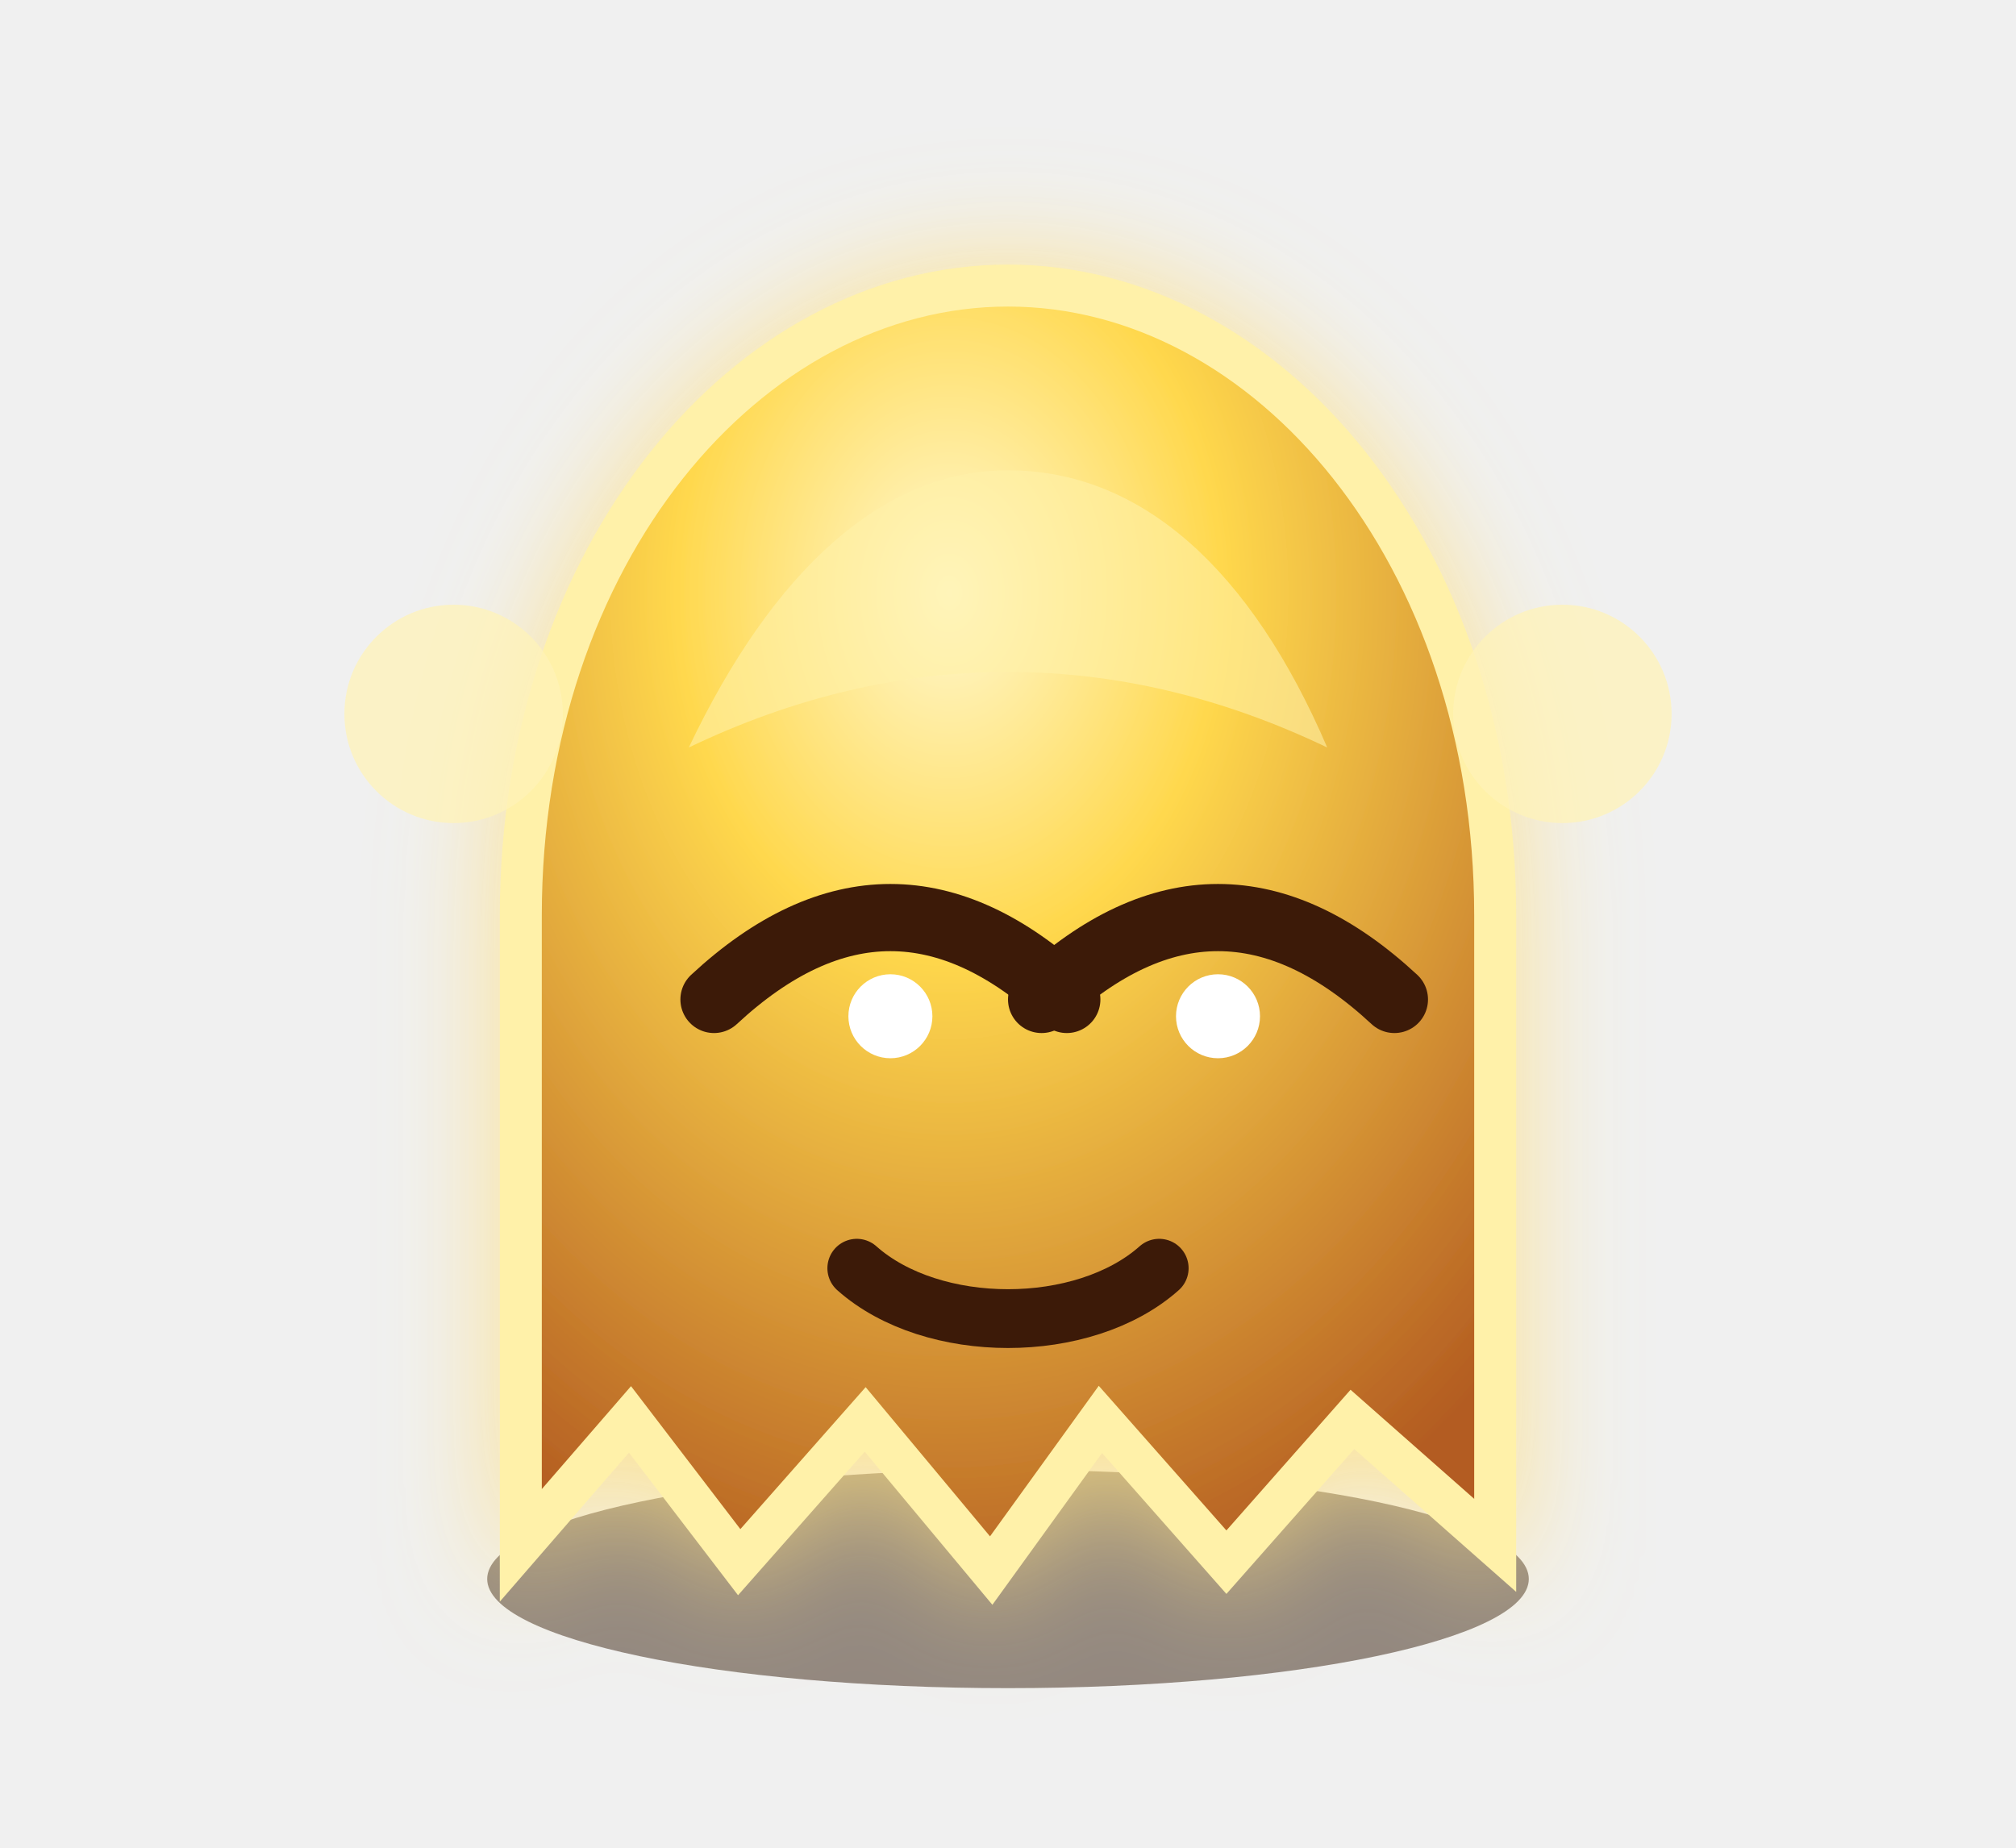
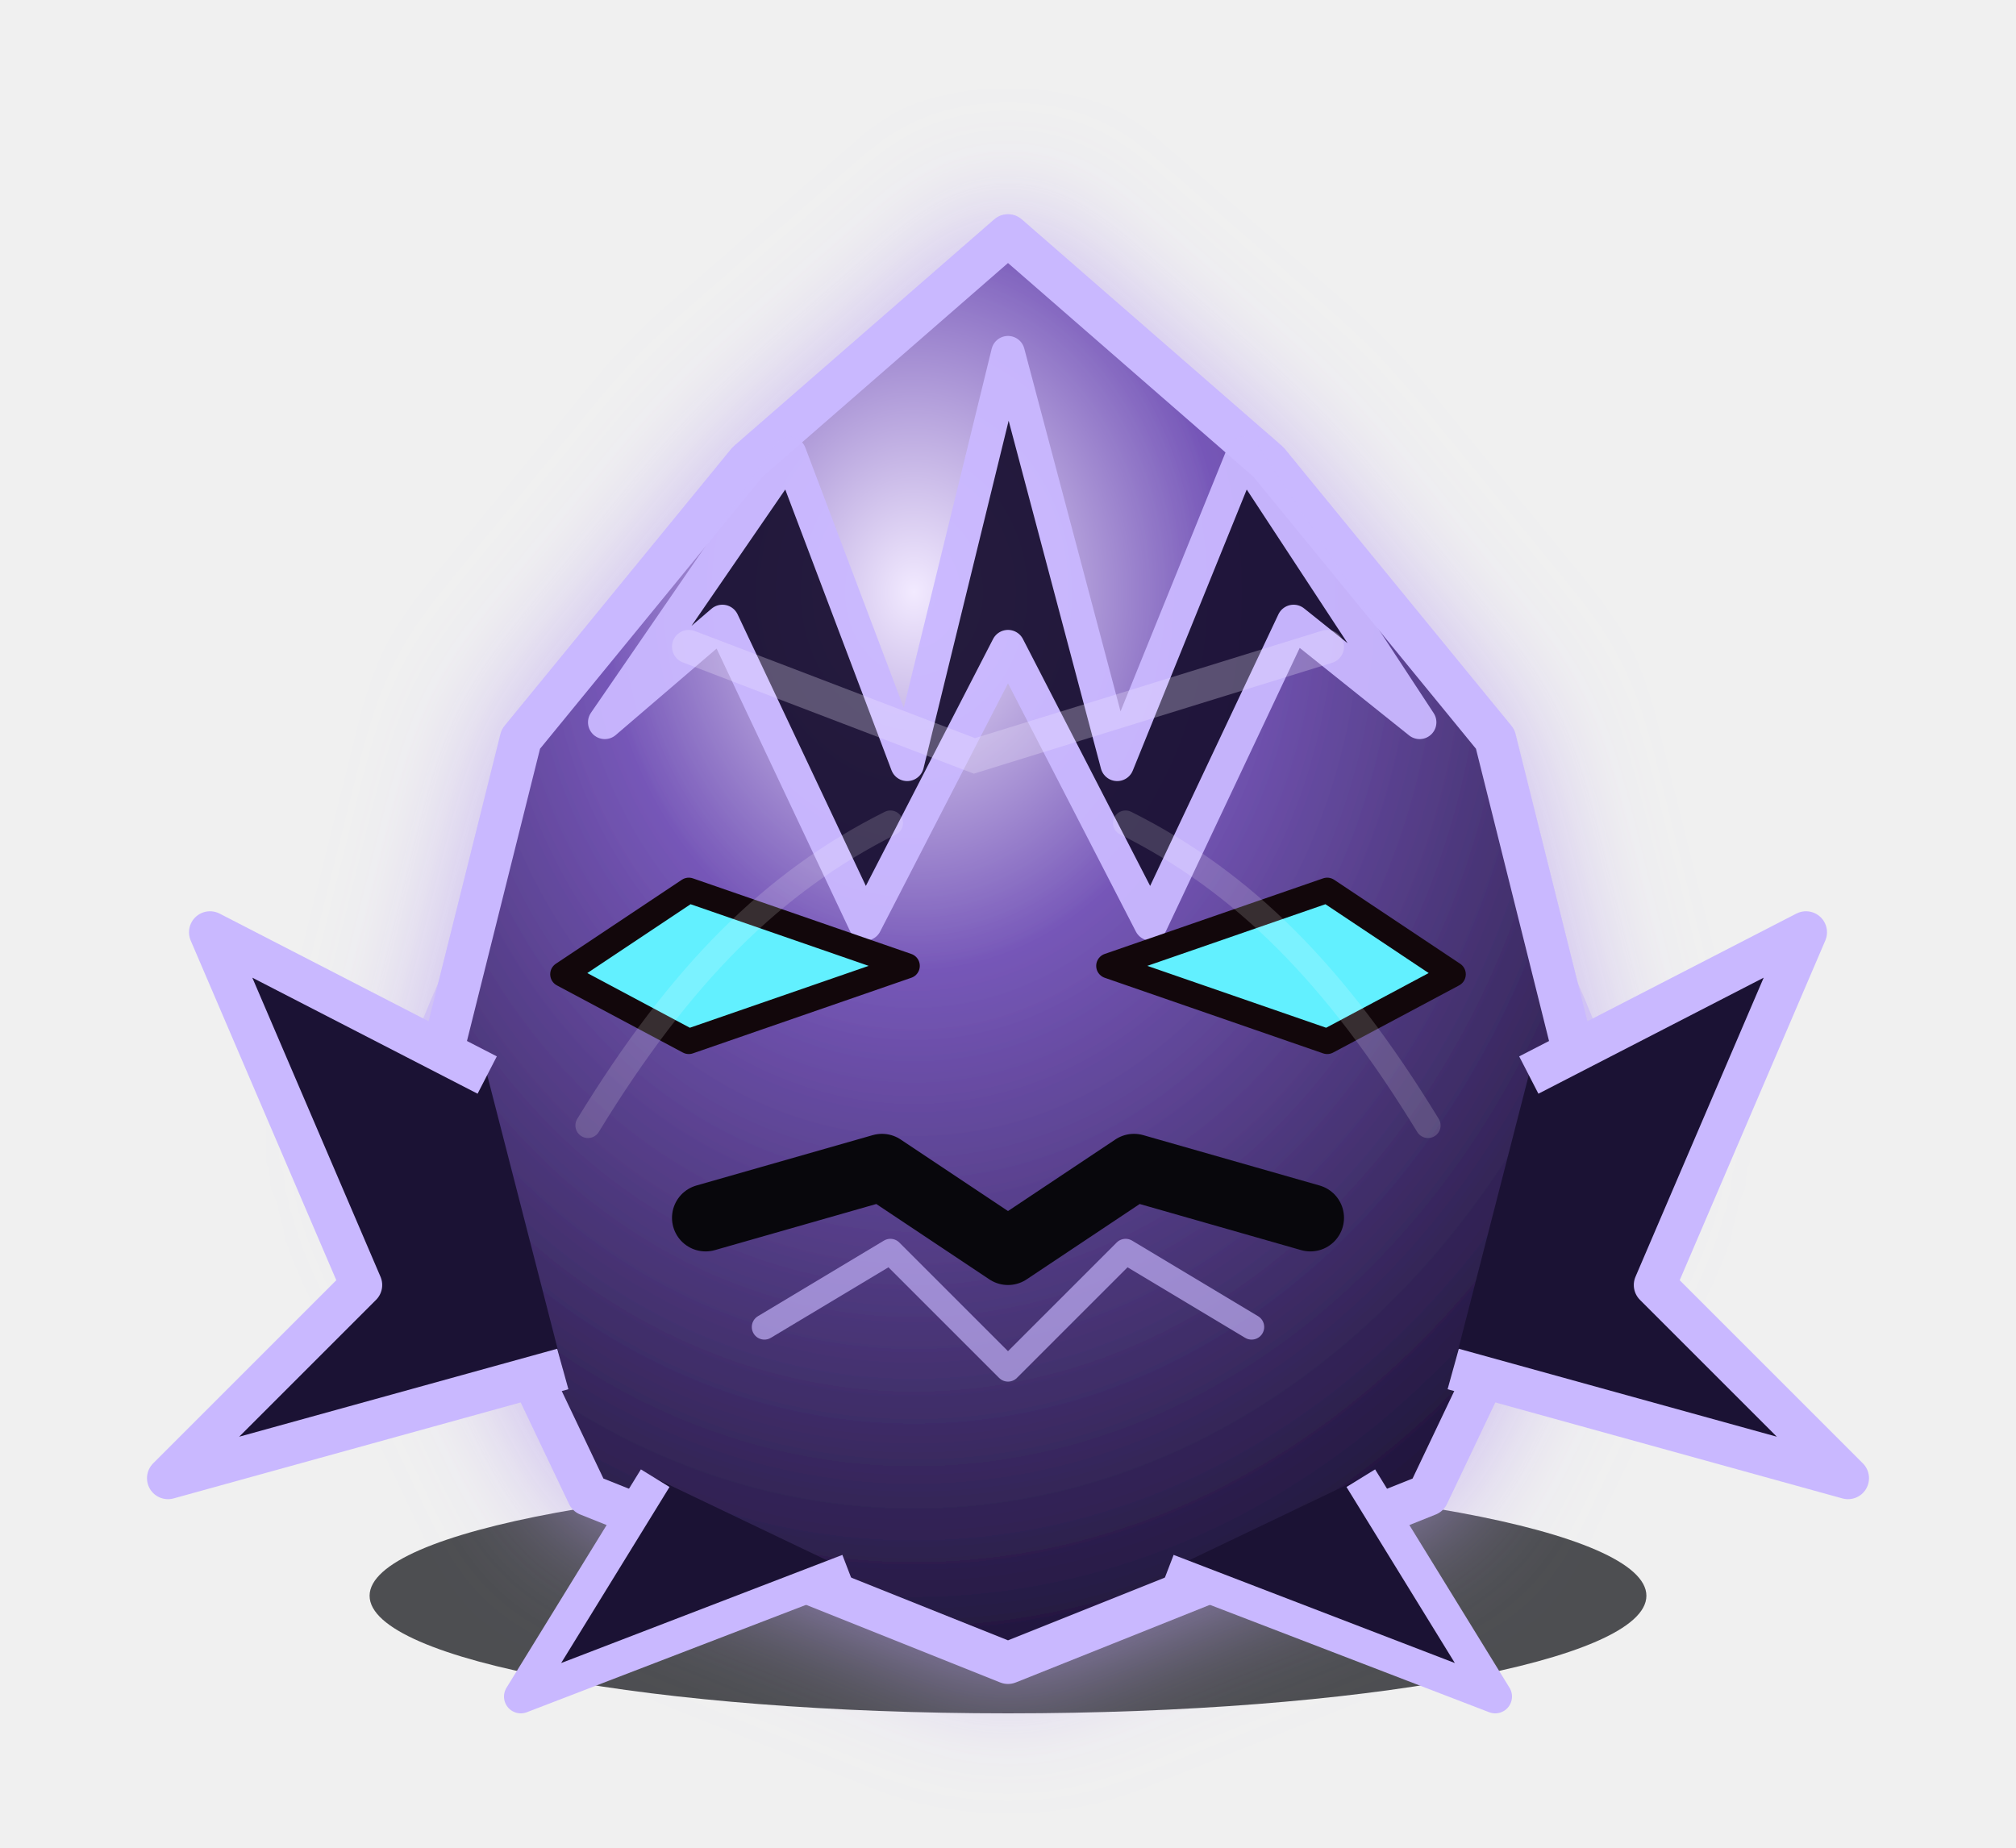
<svg xmlns="http://www.w3.org/2000/svg" viewBox="0 0 240 220" role="img" aria-labelledby="title desc">
  <defs>
-     <radialGradient id="body" cx="44%" cy="24%" r="82%">
-       <stop offset="0" stop-color="#fff8d0" />
-       <stop offset=".34" stop-color="#ffd84d" />
-       <stop offset="1" stop-color="#b35c21" />
+     <radialGradient id="core" cx="42%" cy="25%" r="78%">
+       <stop offset="0" stop-color="#f2eaff" />
+       <stop offset=".34" stop-color="#7657b8" />
+       <stop offset="1" stop-color="#1b1234" />
    </radialGradient>
-     <filter id="glow" x="-24%" y="-24%" width="148%" height="148%">
+     <filter id="aura" x="-28%" y="-28%" width="156%" height="156%">
      <feGaussianBlur stdDeviation="7" result="blur" />
-       <feColorMatrix in="blur" values="0 0 0 0 1 0 0 0 0 .74 0 0 0 0 .2 0 0 0 .8 0" />
+       <feColorMatrix in="blur" values="0 0 0 0 0.48 0 0 0 0 0.35 0 0 0 0 0.88 0 0 0 .72 0" />
      <feMerge>
        <feMergeNode />
        <feMergeNode in="SourceGraphic" />
      </feMerge>
    </filter>
  </defs>
-   <ellipse cx="120" cy="188" rx="62" ry="13" fill="#2f1707" opacity=".48" />
-   <path filter="url(#glow)" d="M62 109c0-43 27-75 58-75s58 32 58 75v75l-17-15-15 17-15-17-13 18-15-18-15 17-13-17-13 15z" fill="url(#body)" stroke="#fff1a9" stroke-width="5" />
-   <path d="M82 89c10-21 23-33 38-33 16 0 29 12 38 33-25-12-51-12-76 0z" fill="#fff2a9" opacity=".58" />
-   <path d="M85 119c14-13 28-13 42 0" fill="none" stroke="#3c1a08" stroke-width="8" stroke-linecap="round" />
-   <path d="M124 119c14-13 28-13 42 0" fill="none" stroke="#3c1a08" stroke-width="8" stroke-linecap="round" />
-   <circle cx="106" cy="121" r="5" fill="#fff" />
-   <circle cx="145" cy="121" r="5" fill="#fff" />
-   <path d="M102 151c9 8 27 8 36 0" fill="none" stroke="#3c1a08" stroke-width="7" stroke-linecap="round" />
-   <circle cx="54" cy="85" r="13" fill="#fff3b8" opacity=".75" />
-   <circle cx="186" cy="85" r="13" fill="#fff3b8" opacity=".75" />
+   <ellipse cx="120" cy="190" rx="76" ry="14" fill="#020307" opacity=".68" />
+   <path d="M44 160c8-38 23-70 54-96M196 160c-8-38-23-70-54-96" fill="none" stroke="#c9b8ff" stroke-width="10" stroke-linecap="round" opacity=".48" />
+   <path filter="url(#aura)" d="M120 28 151 55 178 88 190 136 170 178 120 198 70 178 50 136 62 88 89 55z" fill="url(#core)" stroke="#c9b8ff" stroke-width="5" stroke-linejoin="round" />
+   <path d="M72 86 94 54 108 91 120 42 133 91 148 54 169 86 154 74 137 110 120 77 103 110 86 74z" fill="#1b1234" stroke="#c9b8ff" stroke-width="4" stroke-linejoin="round" opacity=".95" />
+   <path d="M58 128 25 111 43 153 20 176 67 163" fill="#1b1234" stroke="#c9b8ff" stroke-width="5" stroke-linejoin="round" />
+   <path d="M182 128 215 111 197 153 220 176 173 163" fill="#1b1234" stroke="#c9b8ff" stroke-width="5" stroke-linejoin="round" />
+   <path d="M82 106 108 115 82 124 67 116z" fill="#62f0ff" stroke="#12070b" stroke-width="3" stroke-linejoin="round" />
+   <path d="M158 106 132 115 158 124 173 116z" fill="#62f0ff" stroke="#12070b" stroke-width="3" stroke-linejoin="round" />
+   <path d="M84 145 105 139 120 149 135 139 156 145" fill="none" stroke="#08070c" stroke-width="8" stroke-linecap="round" stroke-linejoin="round" />
+   <path d="M91 158 106 149 120 163 134 149 149 158" fill="none" stroke="#c9b8ff" stroke-width="3" stroke-linecap="round" stroke-linejoin="round" opacity=".66" />
+   <path d="M82 77 116 90 158 77" fill="none" stroke="#f2eaff" stroke-width="4" stroke-linecap="round" opacity=".28" />
+   <path d="M78 176 62 202 101 187" fill="#1b1234" stroke="#c9b8ff" stroke-width="4" stroke-linejoin="round" />
+   <path d="M162 176 178 202 139 187" fill="#1b1234" stroke="#c9b8ff" stroke-width="4" stroke-linejoin="round" />
+   <path d="M70 134c11-18 22-29 36-36M170 134c-11-18-22-29-36-36" fill="none" stroke="#ffffff" stroke-width="3" stroke-linecap="round" opacity=".16" />
</svg>
